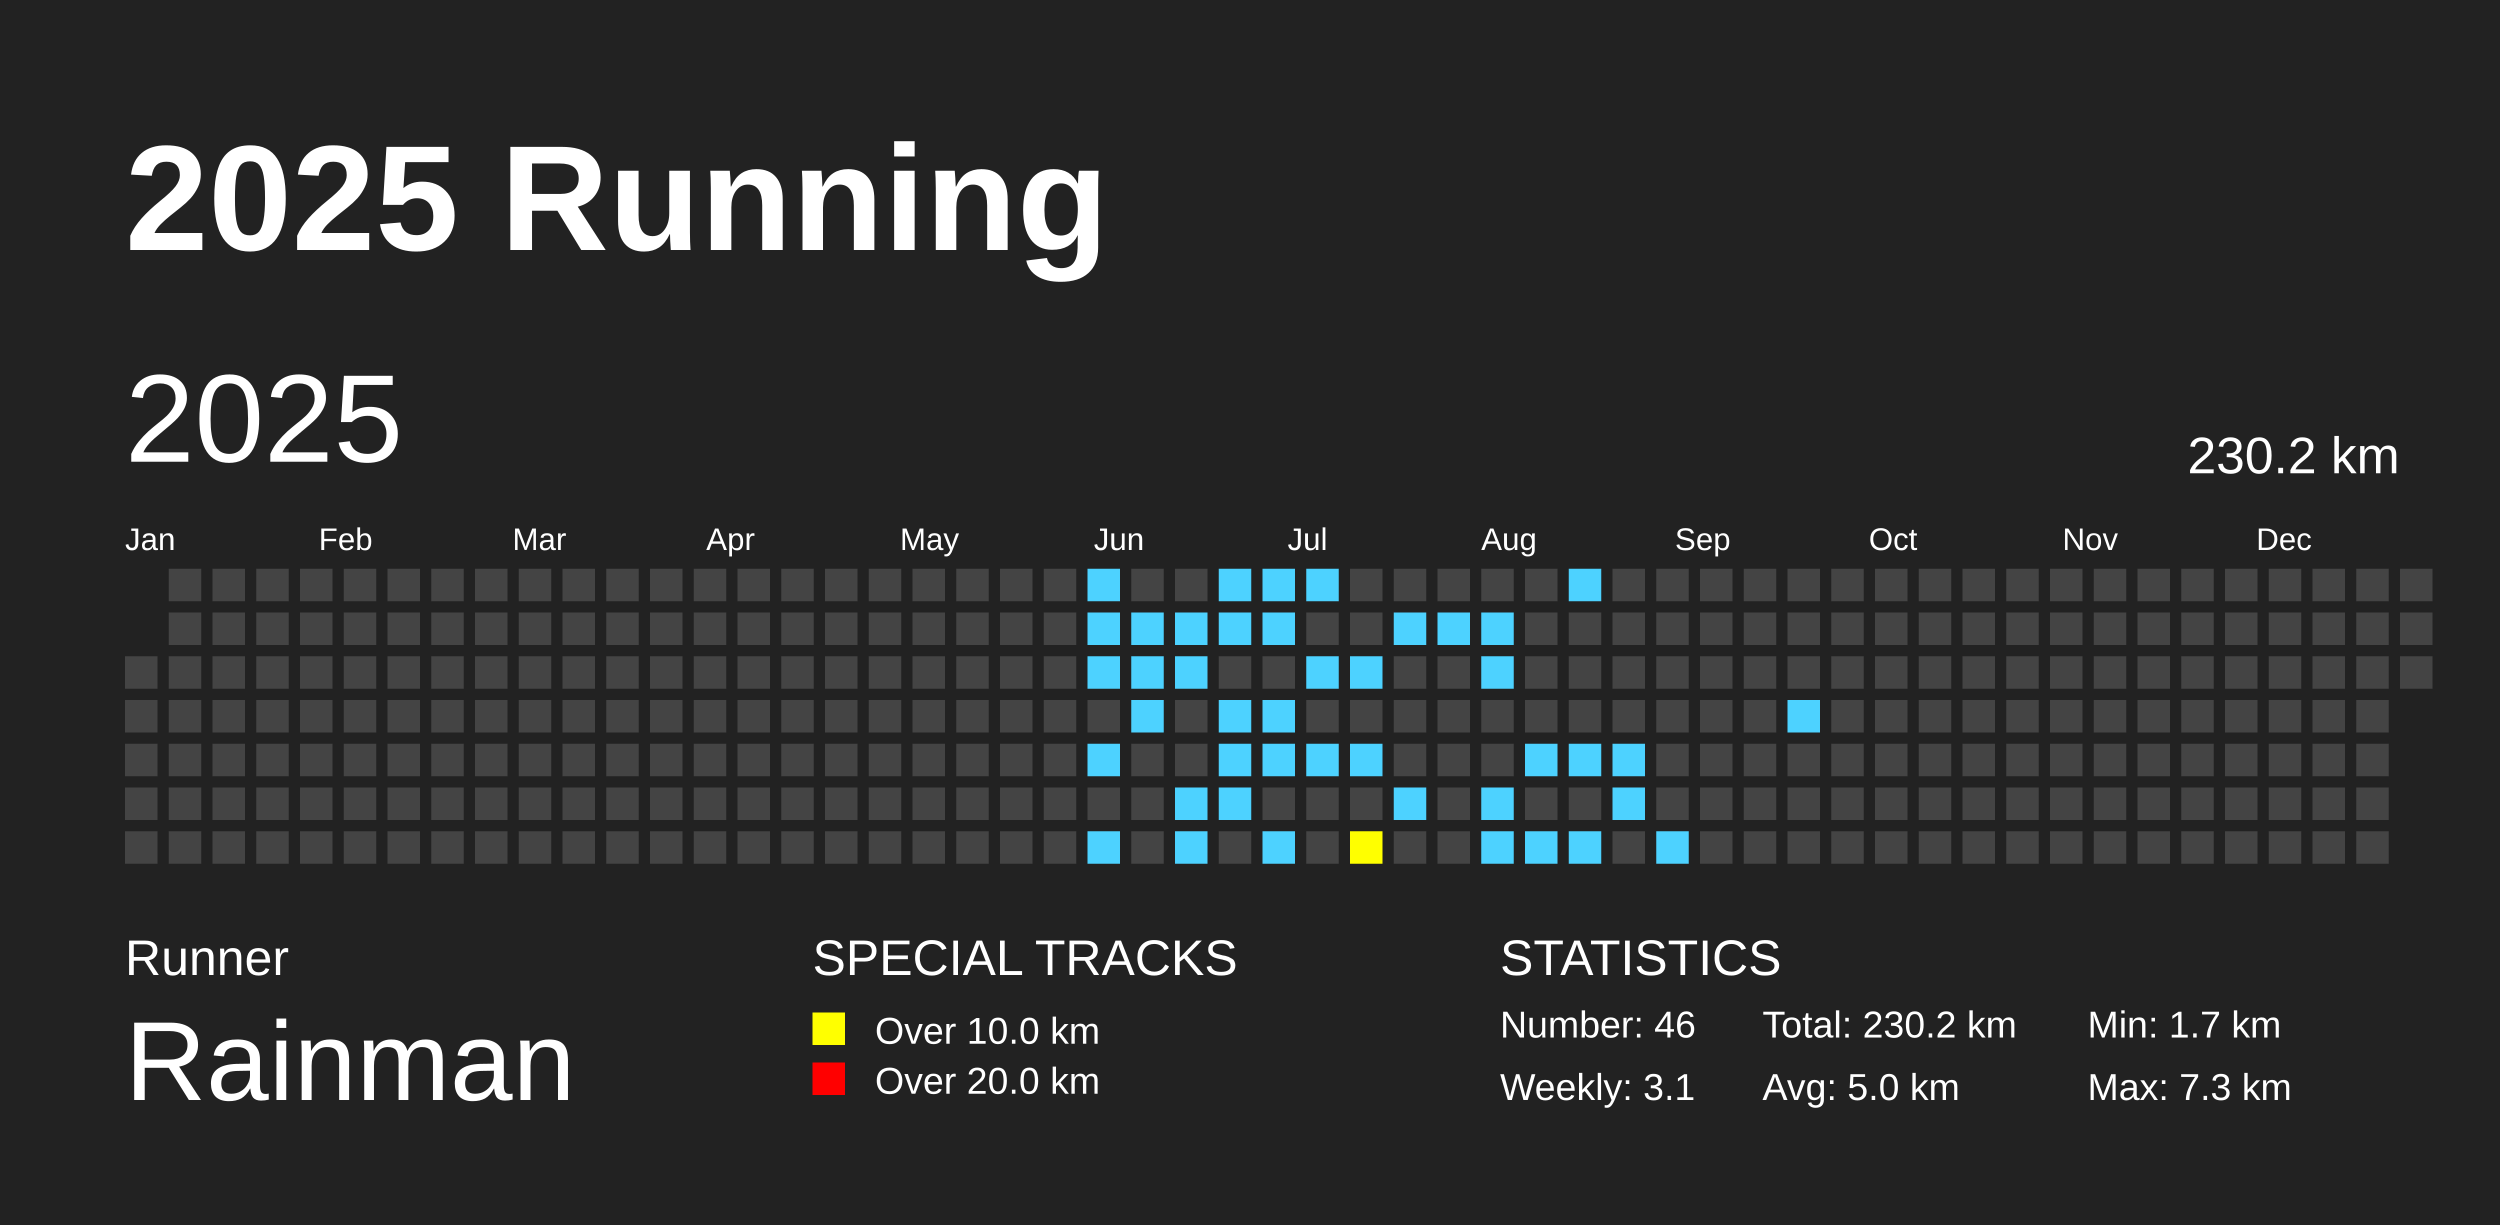
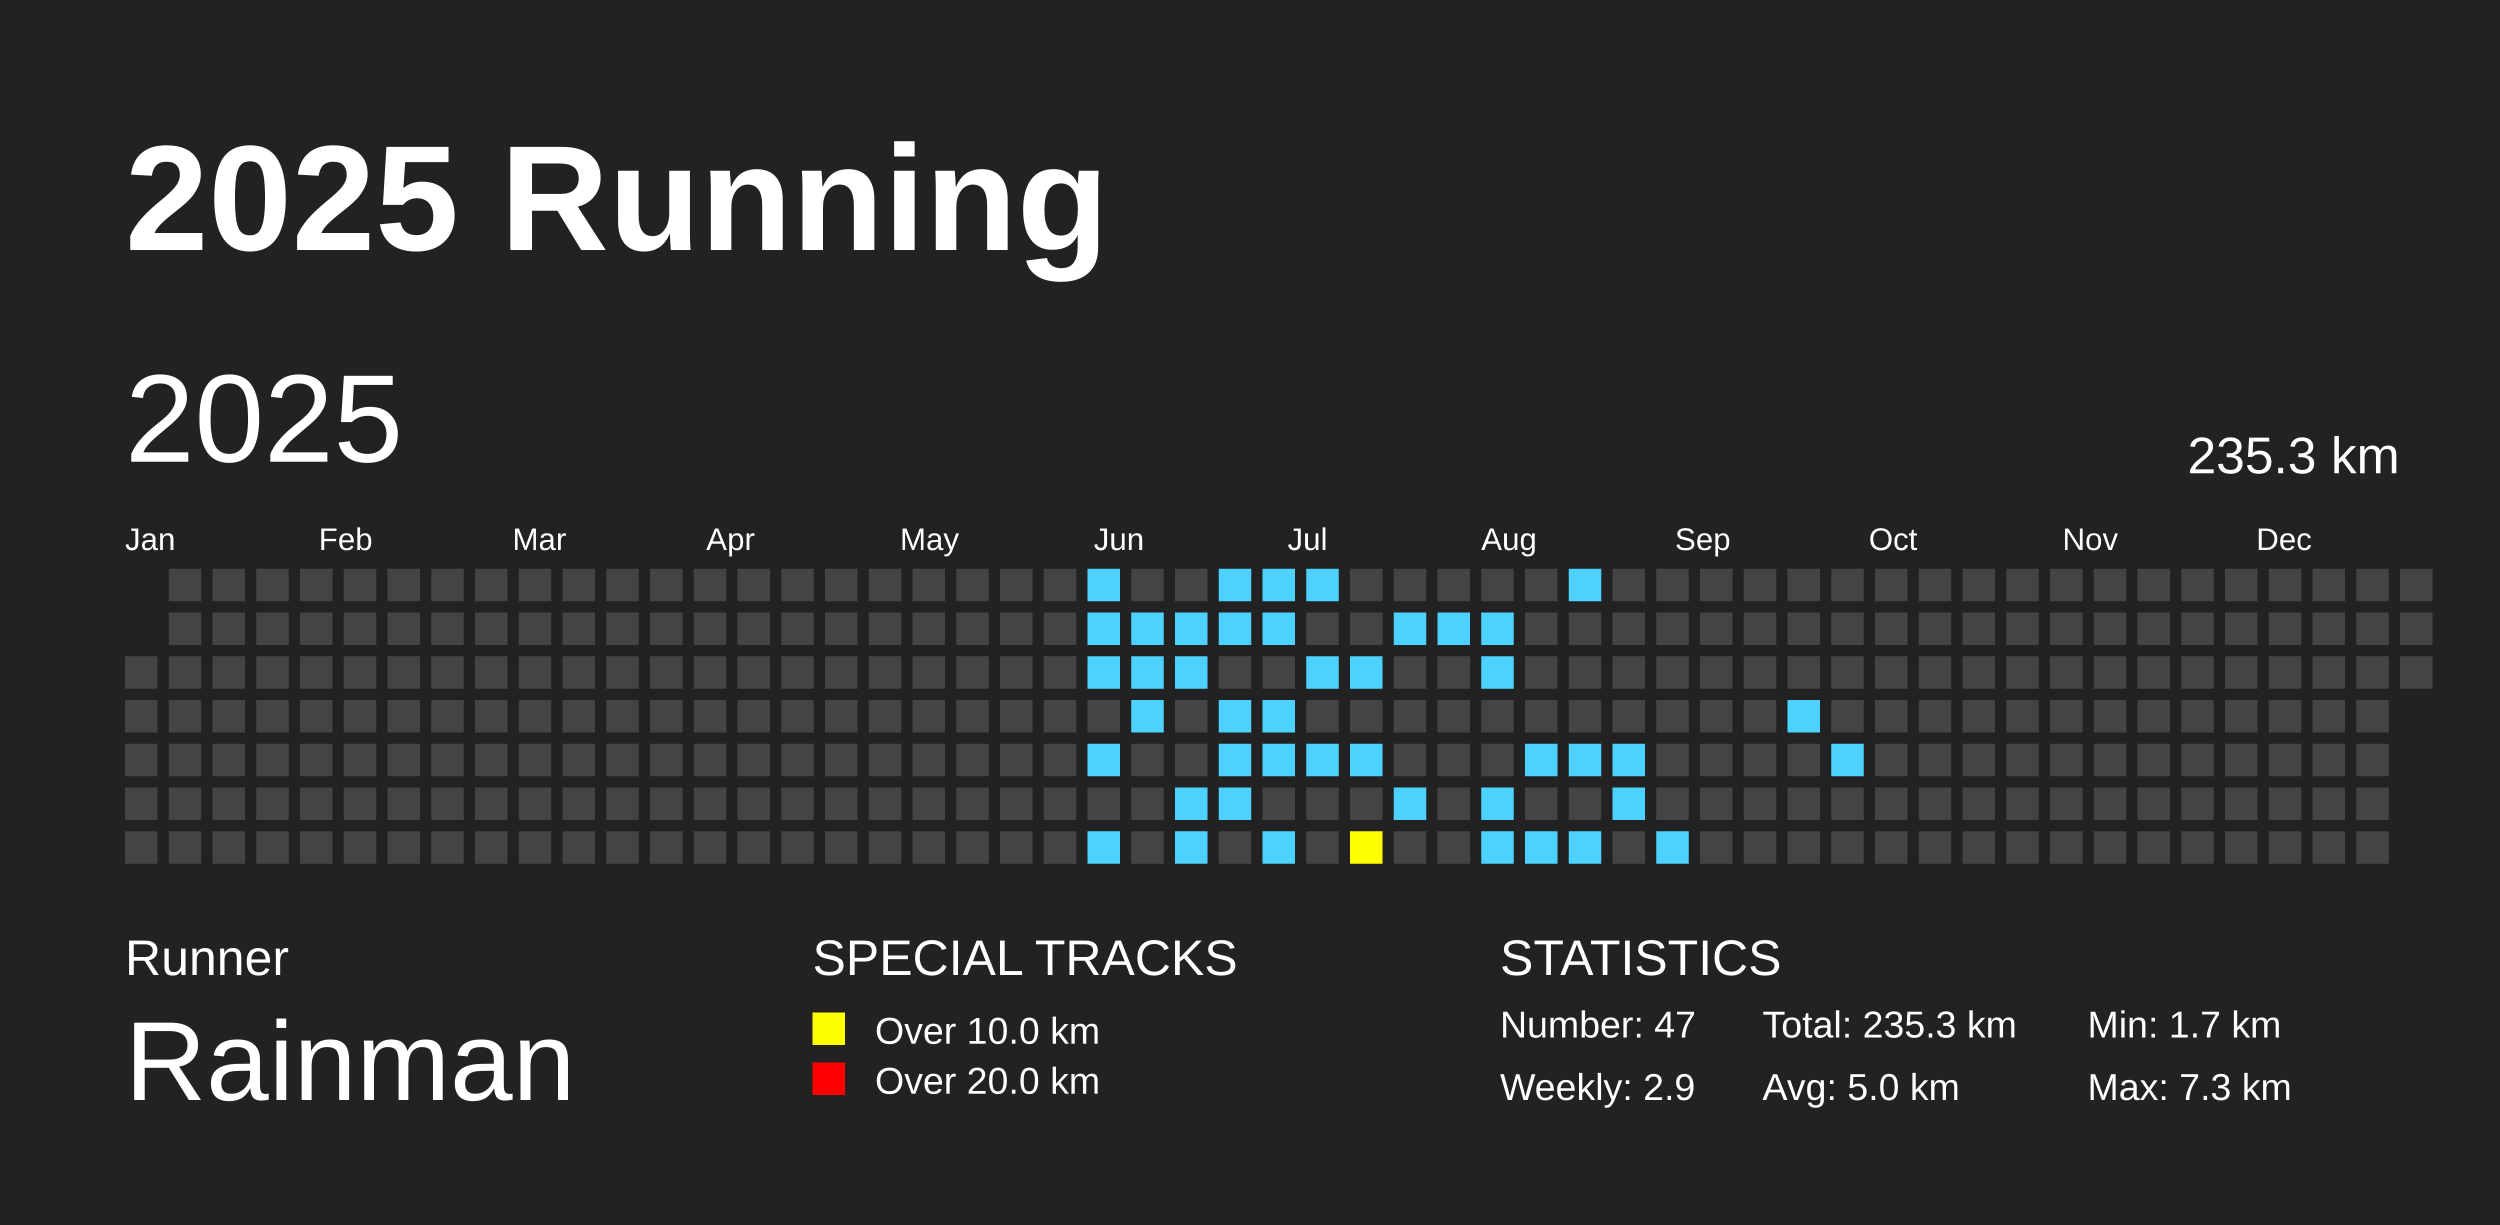
<svg xmlns="http://www.w3.org/2000/svg" baseProfile="full" height="98mm" version="1.1" viewBox="0,0,200,98" width="200mm">
  <defs />
  <rect fill="#222222" height="98" width="200" x="0" y="0" />
  <text fill="#FFFFFF" style="font-size:12px; font-family:Arial; font-weight:bold;" x="10" y="20">2025 Running</text>
  <text fill="#FFFFFF" style="font-size:4px; font-family:Arial" x="10" y="78">Runner</text>
  <text fill="#FFFFFF" style="font-size:9px; font-family:Arial" x="10" y="88">Rainman</text>
  <text fill="#FFFFFF" style="font-size:4px; font-family:Arial" x="65" y="78">SPECIAL TRACKS</text>
  <rect fill="yellow" height="2.6" width="2.6" x="65" y="81" />
  <text fill="#FFFFFF" style="font-size:3px; font-family:Arial" x="70" y="83.5">Over 10.0 km</text>
  <rect fill="red" height="2.6" width="2.6" x="65" y="85" />
  <text fill="#FFFFFF" style="font-size:3px; font-family:Arial" x="70" y="87.5">Over 20.0 km</text>
  <text fill="#FFFFFF" style="font-size:4px; font-family:Arial" x="120" y="78">STATISTICS</text>
-   <text fill="#FFFFFF" style="font-size:3px; font-family:Arial" x="120" y="83">Number: 46</text>
-   <text fill="#FFFFFF" style="font-size:3px; font-family:Arial" x="120" y="88">Weekly: 3.1</text>
-   <text fill="#FFFFFF" style="font-size:3px; font-family:Arial" x="141" y="83">Total: 230.2 km</text>
+   <text fill="#FFFFFF" style="font-size:3px; font-family:Arial" x="120" y="83">Number: 47</text>
+   <text fill="#FFFFFF" style="font-size:3px; font-family:Arial" x="120" y="88">Weekly: 2.9</text>
+   <text fill="#FFFFFF" style="font-size:3px; font-family:Arial" x="141" y="83">Total: 235.3 km</text>
  <text fill="#FFFFFF" style="font-size:3px; font-family:Arial" x="141" y="88">Avg: 5.0 km</text>
  <text fill="#FFFFFF" style="font-size:3px; font-family:Arial" x="167" y="83">Min: 1.7 km</text>
  <text fill="#FFFFFF" style="font-size:3px; font-family:Arial" x="167" y="88">Max: 7.3 km</text>
  <text dominant-baseline="hanging" fill="#FFFFFF" style="font-size:10.0px; font-family:Arial;" x="10" y="30">2025</text>
-   <text dominant-baseline="hanging" fill="#FFFFFF" style="font-size:4.125px; font-family:Arial;" x="175" y="35">230.2 km</text>
+   <text dominant-baseline="hanging" fill="#FFFFFF" style="font-size:4.125px; font-family:Arial;" x="175" y="35">235.3 km</text>
  <text fill="#FFFFFF" style="font-size:2.5px; font-family:Arial" x="10.0" y="44">Jan</text>
  <text fill="#FFFFFF" style="font-size:2.5px; font-family:Arial" x="25.5" y="44">Feb</text>
  <text fill="#FFFFFF" style="font-size:2.5px; font-family:Arial" x="41.0" y="44">Mar</text>
  <text fill="#FFFFFF" style="font-size:2.5px; font-family:Arial" x="56.5" y="44">Apr</text>
  <text fill="#FFFFFF" style="font-size:2.5px; font-family:Arial" x="72.0" y="44">May</text>
  <text fill="#FFFFFF" style="font-size:2.5px; font-family:Arial" x="87.5" y="44">Jun</text>
  <text fill="#FFFFFF" style="font-size:2.5px; font-family:Arial" x="103.0" y="44">Jul</text>
  <text fill="#FFFFFF" style="font-size:2.5px; font-family:Arial" x="118.5" y="44">Aug</text>
  <text fill="#FFFFFF" style="font-size:2.5px; font-family:Arial" x="134.0" y="44">Sep</text>
  <text fill="#FFFFFF" style="font-size:2.5px; font-family:Arial" x="149.5" y="44">Oct</text>
  <text fill="#FFFFFF" style="font-size:2.5px; font-family:Arial" x="165.0" y="44">Nov</text>
  <text fill="#FFFFFF" style="font-size:2.5px; font-family:Arial" x="180.5" y="44">Dec</text>
  <rect fill="#444444" height="2.6" width="2.6" x="10.0" y="52.5" />
  <rect fill="#444444" height="2.6" width="2.6" x="10.0" y="56.0" />
  <rect fill="#444444" height="2.6" width="2.6" x="10.0" y="59.5" />
  <rect fill="#444444" height="2.6" width="2.6" x="10.0" y="63.0" />
  <rect fill="#444444" height="2.6" width="2.6" x="10.0" y="66.5" />
  <rect fill="#444444" height="2.6" width="2.6" x="13.5" y="45.5" />
  <rect fill="#444444" height="2.6" width="2.6" x="13.5" y="49.0" />
  <rect fill="#444444" height="2.6" width="2.6" x="13.5" y="52.5" />
  <rect fill="#444444" height="2.6" width="2.6" x="13.5" y="56.0" />
  <rect fill="#444444" height="2.6" width="2.6" x="13.5" y="59.5" />
  <rect fill="#444444" height="2.6" width="2.6" x="13.5" y="63.0" />
  <rect fill="#444444" height="2.6" width="2.6" x="13.5" y="66.5" />
  <rect fill="#444444" height="2.6" width="2.6" x="17.0" y="45.5" />
  <rect fill="#444444" height="2.6" width="2.6" x="17.0" y="49.0" />
  <rect fill="#444444" height="2.6" width="2.6" x="17.0" y="52.5" />
  <rect fill="#444444" height="2.6" width="2.6" x="17.0" y="56.0" />
  <rect fill="#444444" height="2.6" width="2.6" x="17.0" y="59.5" />
  <rect fill="#444444" height="2.6" width="2.6" x="17.0" y="63.0" />
  <rect fill="#444444" height="2.6" width="2.6" x="17.0" y="66.5" />
  <rect fill="#444444" height="2.6" width="2.6" x="20.5" y="45.5" />
  <rect fill="#444444" height="2.6" width="2.6" x="20.5" y="49.0" />
  <rect fill="#444444" height="2.6" width="2.6" x="20.5" y="52.5" />
  <rect fill="#444444" height="2.6" width="2.6" x="20.5" y="56.0" />
  <rect fill="#444444" height="2.6" width="2.6" x="20.5" y="59.5" />
  <rect fill="#444444" height="2.6" width="2.6" x="20.5" y="63.0" />
  <rect fill="#444444" height="2.6" width="2.6" x="20.5" y="66.5" />
  <rect fill="#444444" height="2.6" width="2.6" x="24.0" y="45.5" />
  <rect fill="#444444" height="2.6" width="2.6" x="24.0" y="49.0" />
  <rect fill="#444444" height="2.6" width="2.6" x="24.0" y="52.5" />
  <rect fill="#444444" height="2.6" width="2.6" x="24.0" y="56.0" />
  <rect fill="#444444" height="2.6" width="2.6" x="24.0" y="59.5" />
  <rect fill="#444444" height="2.6" width="2.6" x="24.0" y="63.0" />
  <rect fill="#444444" height="2.6" width="2.6" x="24.0" y="66.5" />
  <rect fill="#444444" height="2.6" width="2.6" x="27.5" y="45.5" />
  <rect fill="#444444" height="2.6" width="2.6" x="27.5" y="49.0" />
  <rect fill="#444444" height="2.6" width="2.6" x="27.5" y="52.5" />
  <rect fill="#444444" height="2.6" width="2.6" x="27.5" y="56.0" />
  <rect fill="#444444" height="2.6" width="2.6" x="27.5" y="59.5" />
  <rect fill="#444444" height="2.6" width="2.6" x="27.5" y="63.0" />
  <rect fill="#444444" height="2.6" width="2.6" x="27.5" y="66.5" />
  <rect fill="#444444" height="2.6" width="2.6" x="31.0" y="45.5" />
  <rect fill="#444444" height="2.6" width="2.6" x="31.0" y="49.0" />
  <rect fill="#444444" height="2.6" width="2.6" x="31.0" y="52.5" />
  <rect fill="#444444" height="2.6" width="2.6" x="31.0" y="56.0" />
  <rect fill="#444444" height="2.6" width="2.6" x="31.0" y="59.5" />
  <rect fill="#444444" height="2.6" width="2.6" x="31.0" y="63.0" />
  <rect fill="#444444" height="2.6" width="2.6" x="31.0" y="66.5" />
  <rect fill="#444444" height="2.6" width="2.6" x="34.5" y="45.5" />
  <rect fill="#444444" height="2.6" width="2.6" x="34.5" y="49.0" />
  <rect fill="#444444" height="2.6" width="2.6" x="34.5" y="52.5" />
  <rect fill="#444444" height="2.6" width="2.6" x="34.5" y="56.0" />
  <rect fill="#444444" height="2.6" width="2.6" x="34.5" y="59.5" />
  <rect fill="#444444" height="2.6" width="2.6" x="34.5" y="63.0" />
  <rect fill="#444444" height="2.6" width="2.6" x="34.5" y="66.5" />
  <rect fill="#444444" height="2.6" width="2.6" x="38.0" y="45.5" />
  <rect fill="#444444" height="2.6" width="2.6" x="38.0" y="49.0" />
  <rect fill="#444444" height="2.6" width="2.6" x="38.0" y="52.5" />
  <rect fill="#444444" height="2.6" width="2.6" x="38.0" y="56.0" />
  <rect fill="#444444" height="2.6" width="2.6" x="38.0" y="59.5" />
  <rect fill="#444444" height="2.6" width="2.6" x="38.0" y="63.0" />
  <rect fill="#444444" height="2.6" width="2.6" x="38.0" y="66.5" />
  <rect fill="#444444" height="2.6" width="2.6" x="41.5" y="45.5" />
  <rect fill="#444444" height="2.6" width="2.6" x="41.5" y="49.0" />
  <rect fill="#444444" height="2.6" width="2.6" x="41.5" y="52.5" />
  <rect fill="#444444" height="2.6" width="2.6" x="41.5" y="56.0" />
  <rect fill="#444444" height="2.6" width="2.6" x="41.5" y="59.5" />
  <rect fill="#444444" height="2.6" width="2.6" x="41.5" y="63.0" />
  <rect fill="#444444" height="2.6" width="2.6" x="41.5" y="66.5" />
  <rect fill="#444444" height="2.6" width="2.6" x="45.0" y="45.5" />
  <rect fill="#444444" height="2.6" width="2.6" x="45.0" y="49.0" />
  <rect fill="#444444" height="2.6" width="2.6" x="45.0" y="52.5" />
  <rect fill="#444444" height="2.6" width="2.6" x="45.0" y="56.0" />
  <rect fill="#444444" height="2.6" width="2.6" x="45.0" y="59.5" />
  <rect fill="#444444" height="2.6" width="2.6" x="45.0" y="63.0" />
  <rect fill="#444444" height="2.6" width="2.6" x="45.0" y="66.5" />
  <rect fill="#444444" height="2.6" width="2.6" x="48.5" y="45.5" />
  <rect fill="#444444" height="2.6" width="2.6" x="48.5" y="49.0" />
  <rect fill="#444444" height="2.6" width="2.6" x="48.5" y="52.5" />
  <rect fill="#444444" height="2.6" width="2.6" x="48.5" y="56.0" />
  <rect fill="#444444" height="2.6" width="2.6" x="48.5" y="59.5" />
  <rect fill="#444444" height="2.6" width="2.6" x="48.5" y="63.0" />
  <rect fill="#444444" height="2.6" width="2.6" x="48.5" y="66.5" />
  <rect fill="#444444" height="2.6" width="2.6" x="52.0" y="45.5" />
  <rect fill="#444444" height="2.6" width="2.6" x="52.0" y="49.0" />
  <rect fill="#444444" height="2.6" width="2.6" x="52.0" y="52.5" />
  <rect fill="#444444" height="2.6" width="2.6" x="52.0" y="56.0" />
  <rect fill="#444444" height="2.6" width="2.6" x="52.0" y="59.5" />
  <rect fill="#444444" height="2.6" width="2.6" x="52.0" y="63.0" />
  <rect fill="#444444" height="2.6" width="2.6" x="52.0" y="66.5" />
  <rect fill="#444444" height="2.6" width="2.6" x="55.5" y="45.5" />
  <rect fill="#444444" height="2.6" width="2.6" x="55.5" y="49.0" />
  <rect fill="#444444" height="2.6" width="2.6" x="55.5" y="52.5" />
  <rect fill="#444444" height="2.6" width="2.6" x="55.5" y="56.0" />
  <rect fill="#444444" height="2.6" width="2.6" x="55.5" y="59.5" />
  <rect fill="#444444" height="2.6" width="2.6" x="55.5" y="63.0" />
  <rect fill="#444444" height="2.6" width="2.6" x="55.5" y="66.5" />
  <rect fill="#444444" height="2.6" width="2.6" x="59.0" y="45.5" />
  <rect fill="#444444" height="2.6" width="2.6" x="59.0" y="49.0" />
  <rect fill="#444444" height="2.6" width="2.6" x="59.0" y="52.5" />
  <rect fill="#444444" height="2.6" width="2.6" x="59.0" y="56.0" />
  <rect fill="#444444" height="2.6" width="2.6" x="59.0" y="59.5" />
  <rect fill="#444444" height="2.6" width="2.6" x="59.0" y="63.0" />
  <rect fill="#444444" height="2.6" width="2.6" x="59.0" y="66.5" />
  <rect fill="#444444" height="2.6" width="2.6" x="62.5" y="45.5" />
  <rect fill="#444444" height="2.6" width="2.6" x="62.5" y="49.0" />
  <rect fill="#444444" height="2.6" width="2.6" x="62.5" y="52.5" />
  <rect fill="#444444" height="2.6" width="2.6" x="62.5" y="56.0" />
  <rect fill="#444444" height="2.6" width="2.6" x="62.5" y="59.5" />
  <rect fill="#444444" height="2.6" width="2.6" x="62.5" y="63.0" />
  <rect fill="#444444" height="2.6" width="2.6" x="62.5" y="66.5" />
  <rect fill="#444444" height="2.6" width="2.6" x="66.0" y="45.5" />
  <rect fill="#444444" height="2.6" width="2.6" x="66.0" y="49.0" />
  <rect fill="#444444" height="2.6" width="2.6" x="66.0" y="52.5" />
  <rect fill="#444444" height="2.6" width="2.6" x="66.0" y="56.0" />
  <rect fill="#444444" height="2.6" width="2.6" x="66.0" y="59.5" />
  <rect fill="#444444" height="2.6" width="2.6" x="66.0" y="63.0" />
  <rect fill="#444444" height="2.6" width="2.6" x="66.0" y="66.5" />
  <rect fill="#444444" height="2.6" width="2.6" x="69.5" y="45.5" />
  <rect fill="#444444" height="2.6" width="2.6" x="69.5" y="49.0" />
  <rect fill="#444444" height="2.6" width="2.6" x="69.5" y="52.5" />
  <rect fill="#444444" height="2.6" width="2.6" x="69.5" y="56.0" />
  <rect fill="#444444" height="2.6" width="2.6" x="69.5" y="59.5" />
  <rect fill="#444444" height="2.6" width="2.6" x="69.5" y="63.0" />
  <rect fill="#444444" height="2.6" width="2.6" x="69.5" y="66.5" />
  <rect fill="#444444" height="2.6" width="2.6" x="73.0" y="45.5" />
  <rect fill="#444444" height="2.6" width="2.6" x="73.0" y="49.0" />
  <rect fill="#444444" height="2.6" width="2.6" x="73.0" y="52.5" />
  <rect fill="#444444" height="2.6" width="2.6" x="73.0" y="56.0" />
  <rect fill="#444444" height="2.6" width="2.6" x="73.0" y="59.5" />
  <rect fill="#444444" height="2.6" width="2.6" x="73.0" y="63.0" />
  <rect fill="#444444" height="2.6" width="2.6" x="73.0" y="66.5" />
  <rect fill="#444444" height="2.6" width="2.6" x="76.5" y="45.5" />
  <rect fill="#444444" height="2.6" width="2.6" x="76.5" y="49.0" />
  <rect fill="#444444" height="2.6" width="2.6" x="76.5" y="52.5" />
  <rect fill="#444444" height="2.6" width="2.6" x="76.5" y="56.0" />
  <rect fill="#444444" height="2.6" width="2.6" x="76.5" y="59.5" />
  <rect fill="#444444" height="2.6" width="2.6" x="76.5" y="63.0" />
  <rect fill="#444444" height="2.6" width="2.6" x="76.5" y="66.5" />
  <rect fill="#444444" height="2.6" width="2.6" x="80.0" y="45.5" />
  <rect fill="#444444" height="2.6" width="2.6" x="80.0" y="49.0" />
  <rect fill="#444444" height="2.6" width="2.6" x="80.0" y="52.5" />
  <rect fill="#444444" height="2.6" width="2.6" x="80.0" y="56.0" />
  <rect fill="#444444" height="2.6" width="2.6" x="80.0" y="59.5" />
  <rect fill="#444444" height="2.6" width="2.6" x="80.0" y="63.0" />
  <rect fill="#444444" height="2.6" width="2.6" x="80.0" y="66.5" />
  <rect fill="#444444" height="2.6" width="2.6" x="83.5" y="45.5" />
  <rect fill="#444444" height="2.6" width="2.6" x="83.5" y="49.0" />
  <rect fill="#444444" height="2.6" width="2.6" x="83.5" y="52.5" />
  <rect fill="#444444" height="2.6" width="2.6" x="83.5" y="56.0" />
  <rect fill="#444444" height="2.6" width="2.6" x="83.5" y="59.5" />
  <rect fill="#444444" height="2.6" width="2.6" x="83.5" y="63.0" />
  <rect fill="#444444" height="2.6" width="2.6" x="83.5" y="66.5" />
  <rect fill="#4DD2FF" height="2.6" width="2.6" x="87.0" y="45.5" />
  <rect fill="#4DD2FF" height="2.6" width="2.6" x="87.0" y="49.0" />
  <rect fill="#4DD2FF" height="2.6" width="2.6" x="87.0" y="52.5" />
  <rect fill="#444444" height="2.6" width="2.6" x="87.0" y="56.0" />
  <rect fill="#4DD2FF" height="2.6" width="2.6" x="87.0" y="59.5" />
  <rect fill="#444444" height="2.6" width="2.6" x="87.0" y="63.0" />
  <rect fill="#4DD2FF" height="2.6" width="2.6" x="87.0" y="66.5" />
  <rect fill="#444444" height="2.6" width="2.6" x="90.5" y="45.5" />
  <rect fill="#4DD2FF" height="2.6" width="2.6" x="90.5" y="49.0" />
  <rect fill="#4DD2FF" height="2.6" width="2.6" x="90.5" y="52.5" />
  <rect fill="#4DD2FF" height="2.6" width="2.6" x="90.5" y="56.0" />
  <rect fill="#444444" height="2.6" width="2.6" x="90.5" y="59.5" />
  <rect fill="#444444" height="2.6" width="2.6" x="90.5" y="63.0" />
  <rect fill="#444444" height="2.6" width="2.6" x="90.5" y="66.5" />
  <rect fill="#444444" height="2.6" width="2.6" x="94.0" y="45.5" />
  <rect fill="#4DD2FF" height="2.6" width="2.6" x="94.0" y="49.0" />
  <rect fill="#4DD2FF" height="2.6" width="2.6" x="94.0" y="52.5" />
  <rect fill="#444444" height="2.6" width="2.6" x="94.0" y="56.0" />
  <rect fill="#444444" height="2.6" width="2.6" x="94.0" y="59.5" />
  <rect fill="#4DD2FF" height="2.6" width="2.6" x="94.0" y="63.0" />
  <rect fill="#4DD2FF" height="2.6" width="2.6" x="94.0" y="66.5" />
  <rect fill="#4DD2FF" height="2.6" width="2.6" x="97.5" y="45.5" />
  <rect fill="#4DD2FF" height="2.6" width="2.6" x="97.5" y="49.0" />
  <rect fill="#444444" height="2.6" width="2.6" x="97.5" y="52.5" />
  <rect fill="#4DD2FF" height="2.6" width="2.6" x="97.5" y="56.0" />
  <rect fill="#4DD2FF" height="2.6" width="2.6" x="97.5" y="59.5" />
  <rect fill="#4DD2FF" height="2.6" width="2.6" x="97.5" y="63.0" />
  <rect fill="#444444" height="2.6" width="2.6" x="97.5" y="66.5" />
  <rect fill="#4DD2FF" height="2.6" width="2.6" x="101.0" y="45.5" />
  <rect fill="#4DD2FF" height="2.6" width="2.6" x="101.0" y="49.0" />
  <rect fill="#444444" height="2.6" width="2.6" x="101.0" y="52.5" />
  <rect fill="#4DD2FF" height="2.6" width="2.6" x="101.0" y="56.0" />
  <rect fill="#4DD2FF" height="2.6" width="2.6" x="101.0" y="59.5" />
  <rect fill="#444444" height="2.6" width="2.6" x="101.0" y="63.0" />
  <rect fill="#4DD2FF" height="2.6" width="2.6" x="101.0" y="66.5" />
  <rect fill="#4DD2FF" height="2.6" width="2.6" x="104.5" y="45.5" />
  <rect fill="#444444" height="2.6" width="2.6" x="104.5" y="49.0" />
  <rect fill="#4DD2FF" height="2.6" width="2.6" x="104.5" y="52.5" />
  <rect fill="#444444" height="2.6" width="2.6" x="104.5" y="56.0" />
  <rect fill="#4DD2FF" height="2.6" width="2.6" x="104.5" y="59.5" />
  <rect fill="#444444" height="2.6" width="2.6" x="104.5" y="63.0" />
  <rect fill="#444444" height="2.6" width="2.6" x="104.5" y="66.5" />
  <rect fill="#444444" height="2.6" width="2.6" x="108.0" y="45.5" />
  <rect fill="#444444" height="2.6" width="2.6" x="108.0" y="49.0" />
  <rect fill="#4DD2FF" height="2.6" width="2.6" x="108.0" y="52.5" />
  <rect fill="#444444" height="2.6" width="2.6" x="108.0" y="56.0" />
  <rect fill="#4DD2FF" height="2.6" width="2.6" x="108.0" y="59.5" />
  <rect fill="#444444" height="2.6" width="2.6" x="108.0" y="63.0" />
  <rect fill="yellow" height="2.6" width="2.6" x="108.0" y="66.5" />
  <rect fill="#444444" height="2.6" width="2.6" x="111.5" y="45.5" />
  <rect fill="#4DD2FF" height="2.6" width="2.6" x="111.5" y="49.0" />
  <rect fill="#444444" height="2.6" width="2.6" x="111.5" y="52.5" />
  <rect fill="#444444" height="2.6" width="2.6" x="111.5" y="56.0" />
  <rect fill="#444444" height="2.6" width="2.6" x="111.5" y="59.5" />
  <rect fill="#4DD2FF" height="2.6" width="2.6" x="111.5" y="63.0" />
  <rect fill="#444444" height="2.6" width="2.6" x="111.5" y="66.5" />
  <rect fill="#444444" height="2.6" width="2.6" x="115.0" y="45.5" />
  <rect fill="#4DD2FF" height="2.6" width="2.6" x="115.0" y="49.0" />
  <rect fill="#444444" height="2.6" width="2.6" x="115.0" y="52.5" />
  <rect fill="#444444" height="2.6" width="2.6" x="115.0" y="56.0" />
  <rect fill="#444444" height="2.6" width="2.6" x="115.0" y="59.5" />
  <rect fill="#444444" height="2.6" width="2.6" x="115.0" y="63.0" />
  <rect fill="#444444" height="2.6" width="2.6" x="115.0" y="66.5" />
  <rect fill="#444444" height="2.6" width="2.6" x="118.5" y="45.5" />
  <rect fill="#4DD2FF" height="2.6" width="2.6" x="118.5" y="49.0" />
  <rect fill="#4DD2FF" height="2.6" width="2.6" x="118.5" y="52.5" />
  <rect fill="#444444" height="2.6" width="2.6" x="118.5" y="56.0" />
  <rect fill="#444444" height="2.6" width="2.6" x="118.5" y="59.5" />
  <rect fill="#4DD2FF" height="2.6" width="2.6" x="118.5" y="63.0" />
  <rect fill="#4DD2FF" height="2.6" width="2.6" x="118.5" y="66.5" />
  <rect fill="#444444" height="2.6" width="2.6" x="122.0" y="45.5" />
  <rect fill="#444444" height="2.6" width="2.6" x="122.0" y="49.0" />
  <rect fill="#444444" height="2.6" width="2.6" x="122.0" y="52.5" />
  <rect fill="#444444" height="2.6" width="2.6" x="122.0" y="56.0" />
  <rect fill="#4DD2FF" height="2.6" width="2.6" x="122.0" y="59.5" />
  <rect fill="#444444" height="2.6" width="2.6" x="122.0" y="63.0" />
  <rect fill="#4DD2FF" height="2.6" width="2.6" x="122.0" y="66.5" />
  <rect fill="#4DD2FF" height="2.6" width="2.6" x="125.5" y="45.5" />
  <rect fill="#444444" height="2.6" width="2.6" x="125.5" y="49.0" />
  <rect fill="#444444" height="2.6" width="2.6" x="125.5" y="52.5" />
  <rect fill="#444444" height="2.6" width="2.6" x="125.5" y="56.0" />
  <rect fill="#4DD2FF" height="2.6" width="2.6" x="125.5" y="59.5" />
  <rect fill="#444444" height="2.6" width="2.6" x="125.5" y="63.0" />
  <rect fill="#4DD2FF" height="2.6" width="2.6" x="125.5" y="66.5" />
  <rect fill="#444444" height="2.6" width="2.6" x="129.0" y="45.5" />
  <rect fill="#444444" height="2.6" width="2.6" x="129.0" y="49.0" />
  <rect fill="#444444" height="2.6" width="2.6" x="129.0" y="52.5" />
  <rect fill="#444444" height="2.6" width="2.6" x="129.0" y="56.0" />
  <rect fill="#4DD2FF" height="2.6" width="2.6" x="129.0" y="59.5" />
  <rect fill="#4DD2FF" height="2.6" width="2.6" x="129.0" y="63.0" />
  <rect fill="#444444" height="2.6" width="2.6" x="129.0" y="66.5" />
  <rect fill="#444444" height="2.6" width="2.6" x="132.5" y="45.5" />
  <rect fill="#444444" height="2.6" width="2.6" x="132.5" y="49.0" />
  <rect fill="#444444" height="2.6" width="2.6" x="132.5" y="52.5" />
  <rect fill="#444444" height="2.6" width="2.6" x="132.5" y="56.0" />
  <rect fill="#444444" height="2.6" width="2.6" x="132.5" y="59.5" />
  <rect fill="#444444" height="2.6" width="2.6" x="132.5" y="63.0" />
  <rect fill="#4DD2FF" height="2.6" width="2.6" x="132.5" y="66.5" />
  <rect fill="#444444" height="2.6" width="2.6" x="136.0" y="45.5" />
  <rect fill="#444444" height="2.6" width="2.6" x="136.0" y="49.0" />
  <rect fill="#444444" height="2.6" width="2.6" x="136.0" y="52.5" />
  <rect fill="#444444" height="2.6" width="2.6" x="136.0" y="56.0" />
  <rect fill="#444444" height="2.6" width="2.6" x="136.0" y="59.5" />
  <rect fill="#444444" height="2.6" width="2.6" x="136.0" y="63.0" />
  <rect fill="#444444" height="2.6" width="2.6" x="136.0" y="66.5" />
  <rect fill="#444444" height="2.6" width="2.6" x="139.5" y="45.5" />
  <rect fill="#444444" height="2.6" width="2.6" x="139.5" y="49.0" />
  <rect fill="#444444" height="2.6" width="2.6" x="139.5" y="52.5" />
  <rect fill="#444444" height="2.6" width="2.6" x="139.5" y="56.0" />
  <rect fill="#444444" height="2.6" width="2.6" x="139.5" y="59.5" />
  <rect fill="#444444" height="2.6" width="2.6" x="139.5" y="63.0" />
  <rect fill="#444444" height="2.6" width="2.6" x="139.5" y="66.5" />
  <rect fill="#444444" height="2.6" width="2.6" x="143.0" y="45.5" />
  <rect fill="#444444" height="2.6" width="2.6" x="143.0" y="49.0" />
  <rect fill="#444444" height="2.6" width="2.6" x="143.0" y="52.5" />
  <rect fill="#4DD2FF" height="2.6" width="2.6" x="143.0" y="56.0" />
  <rect fill="#444444" height="2.6" width="2.6" x="143.0" y="59.5" />
  <rect fill="#444444" height="2.6" width="2.6" x="143.0" y="63.0" />
  <rect fill="#444444" height="2.6" width="2.6" x="143.0" y="66.5" />
  <rect fill="#444444" height="2.6" width="2.6" x="146.5" y="45.5" />
  <rect fill="#444444" height="2.6" width="2.6" x="146.5" y="49.0" />
  <rect fill="#444444" height="2.6" width="2.6" x="146.5" y="52.5" />
  <rect fill="#444444" height="2.6" width="2.6" x="146.5" y="56.0" />
-   <rect fill="#444444" height="2.6" width="2.6" x="146.5" y="59.5" />
+   <rect fill="#4DD2FF" height="2.6" width="2.6" x="146.5" y="59.5" />
  <rect fill="#444444" height="2.6" width="2.6" x="146.5" y="63.0" />
  <rect fill="#444444" height="2.6" width="2.6" x="146.5" y="66.5" />
  <rect fill="#444444" height="2.6" width="2.6" x="150.0" y="45.5" />
  <rect fill="#444444" height="2.6" width="2.6" x="150.0" y="49.0" />
  <rect fill="#444444" height="2.6" width="2.6" x="150.0" y="52.5" />
  <rect fill="#444444" height="2.6" width="2.6" x="150.0" y="56.0" />
  <rect fill="#444444" height="2.6" width="2.6" x="150.0" y="59.5" />
  <rect fill="#444444" height="2.6" width="2.6" x="150.0" y="63.0" />
  <rect fill="#444444" height="2.6" width="2.6" x="150.0" y="66.5" />
  <rect fill="#444444" height="2.6" width="2.6" x="153.5" y="45.5" />
  <rect fill="#444444" height="2.6" width="2.6" x="153.5" y="49.0" />
  <rect fill="#444444" height="2.6" width="2.6" x="153.5" y="52.5" />
  <rect fill="#444444" height="2.6" width="2.6" x="153.5" y="56.0" />
  <rect fill="#444444" height="2.6" width="2.6" x="153.5" y="59.5" />
  <rect fill="#444444" height="2.6" width="2.6" x="153.5" y="63.0" />
  <rect fill="#444444" height="2.6" width="2.6" x="153.5" y="66.5" />
  <rect fill="#444444" height="2.6" width="2.6" x="157.0" y="45.5" />
  <rect fill="#444444" height="2.6" width="2.6" x="157.0" y="49.0" />
  <rect fill="#444444" height="2.6" width="2.6" x="157.0" y="52.5" />
  <rect fill="#444444" height="2.6" width="2.6" x="157.0" y="56.0" />
  <rect fill="#444444" height="2.6" width="2.6" x="157.0" y="59.5" />
  <rect fill="#444444" height="2.6" width="2.6" x="157.0" y="63.0" />
  <rect fill="#444444" height="2.6" width="2.6" x="157.0" y="66.5" />
  <rect fill="#444444" height="2.6" width="2.6" x="160.5" y="45.5" />
  <rect fill="#444444" height="2.6" width="2.6" x="160.5" y="49.0" />
  <rect fill="#444444" height="2.6" width="2.6" x="160.5" y="52.5" />
  <rect fill="#444444" height="2.6" width="2.6" x="160.5" y="56.0" />
  <rect fill="#444444" height="2.6" width="2.6" x="160.5" y="59.5" />
  <rect fill="#444444" height="2.6" width="2.6" x="160.5" y="63.0" />
  <rect fill="#444444" height="2.6" width="2.6" x="160.5" y="66.5" />
  <rect fill="#444444" height="2.6" width="2.6" x="164.0" y="45.5" />
  <rect fill="#444444" height="2.6" width="2.6" x="164.0" y="49.0" />
  <rect fill="#444444" height="2.6" width="2.6" x="164.0" y="52.5" />
  <rect fill="#444444" height="2.6" width="2.6" x="164.0" y="56.0" />
  <rect fill="#444444" height="2.6" width="2.6" x="164.0" y="59.5" />
  <rect fill="#444444" height="2.6" width="2.6" x="164.0" y="63.0" />
  <rect fill="#444444" height="2.6" width="2.6" x="164.0" y="66.5" />
  <rect fill="#444444" height="2.6" width="2.6" x="167.5" y="45.5" />
  <rect fill="#444444" height="2.6" width="2.6" x="167.5" y="49.0" />
  <rect fill="#444444" height="2.6" width="2.6" x="167.5" y="52.5" />
  <rect fill="#444444" height="2.6" width="2.6" x="167.5" y="56.0" />
  <rect fill="#444444" height="2.6" width="2.6" x="167.5" y="59.5" />
  <rect fill="#444444" height="2.6" width="2.6" x="167.5" y="63.0" />
  <rect fill="#444444" height="2.6" width="2.6" x="167.5" y="66.5" />
  <rect fill="#444444" height="2.6" width="2.6" x="171.0" y="45.5" />
  <rect fill="#444444" height="2.6" width="2.6" x="171.0" y="49.0" />
  <rect fill="#444444" height="2.6" width="2.6" x="171.0" y="52.5" />
  <rect fill="#444444" height="2.6" width="2.6" x="171.0" y="56.0" />
  <rect fill="#444444" height="2.6" width="2.6" x="171.0" y="59.5" />
  <rect fill="#444444" height="2.6" width="2.6" x="171.0" y="63.0" />
  <rect fill="#444444" height="2.6" width="2.6" x="171.0" y="66.5" />
  <rect fill="#444444" height="2.6" width="2.6" x="174.5" y="45.5" />
  <rect fill="#444444" height="2.6" width="2.6" x="174.5" y="49.0" />
  <rect fill="#444444" height="2.6" width="2.6" x="174.5" y="52.5" />
  <rect fill="#444444" height="2.6" width="2.6" x="174.5" y="56.0" />
  <rect fill="#444444" height="2.6" width="2.6" x="174.5" y="59.5" />
  <rect fill="#444444" height="2.6" width="2.6" x="174.5" y="63.0" />
  <rect fill="#444444" height="2.6" width="2.6" x="174.5" y="66.5" />
  <rect fill="#444444" height="2.6" width="2.6" x="178.0" y="45.5" />
  <rect fill="#444444" height="2.6" width="2.6" x="178.0" y="49.0" />
  <rect fill="#444444" height="2.6" width="2.6" x="178.0" y="52.5" />
  <rect fill="#444444" height="2.6" width="2.6" x="178.0" y="56.0" />
  <rect fill="#444444" height="2.6" width="2.6" x="178.0" y="59.5" />
  <rect fill="#444444" height="2.6" width="2.6" x="178.0" y="63.0" />
  <rect fill="#444444" height="2.6" width="2.6" x="178.0" y="66.5" />
  <rect fill="#444444" height="2.6" width="2.6" x="181.5" y="45.5" />
  <rect fill="#444444" height="2.6" width="2.6" x="181.5" y="49.0" />
  <rect fill="#444444" height="2.6" width="2.6" x="181.5" y="52.5" />
  <rect fill="#444444" height="2.6" width="2.6" x="181.5" y="56.0" />
  <rect fill="#444444" height="2.6" width="2.6" x="181.5" y="59.5" />
  <rect fill="#444444" height="2.6" width="2.6" x="181.5" y="63.0" />
  <rect fill="#444444" height="2.6" width="2.6" x="181.5" y="66.5" />
  <rect fill="#444444" height="2.6" width="2.6" x="185.0" y="45.5" />
  <rect fill="#444444" height="2.6" width="2.6" x="185.0" y="49.0" />
  <rect fill="#444444" height="2.6" width="2.6" x="185.0" y="52.5" />
  <rect fill="#444444" height="2.6" width="2.6" x="185.0" y="56.0" />
  <rect fill="#444444" height="2.6" width="2.6" x="185.0" y="59.5" />
  <rect fill="#444444" height="2.6" width="2.6" x="185.0" y="63.0" />
  <rect fill="#444444" height="2.6" width="2.6" x="185.0" y="66.5" />
  <rect fill="#444444" height="2.6" width="2.6" x="188.5" y="45.5" />
  <rect fill="#444444" height="2.6" width="2.6" x="188.5" y="49.0" />
  <rect fill="#444444" height="2.6" width="2.6" x="188.5" y="52.5" />
  <rect fill="#444444" height="2.6" width="2.6" x="188.5" y="56.0" />
  <rect fill="#444444" height="2.6" width="2.6" x="188.5" y="59.5" />
  <rect fill="#444444" height="2.6" width="2.6" x="188.5" y="63.0" />
  <rect fill="#444444" height="2.6" width="2.6" x="188.5" y="66.5" />
  <rect fill="#444444" height="2.6" width="2.6" x="192.0" y="45.5" />
  <rect fill="#444444" height="2.6" width="2.6" x="192.0" y="49.0" />
  <rect fill="#444444" height="2.6" width="2.6" x="192.0" y="52.5" />
</svg>
